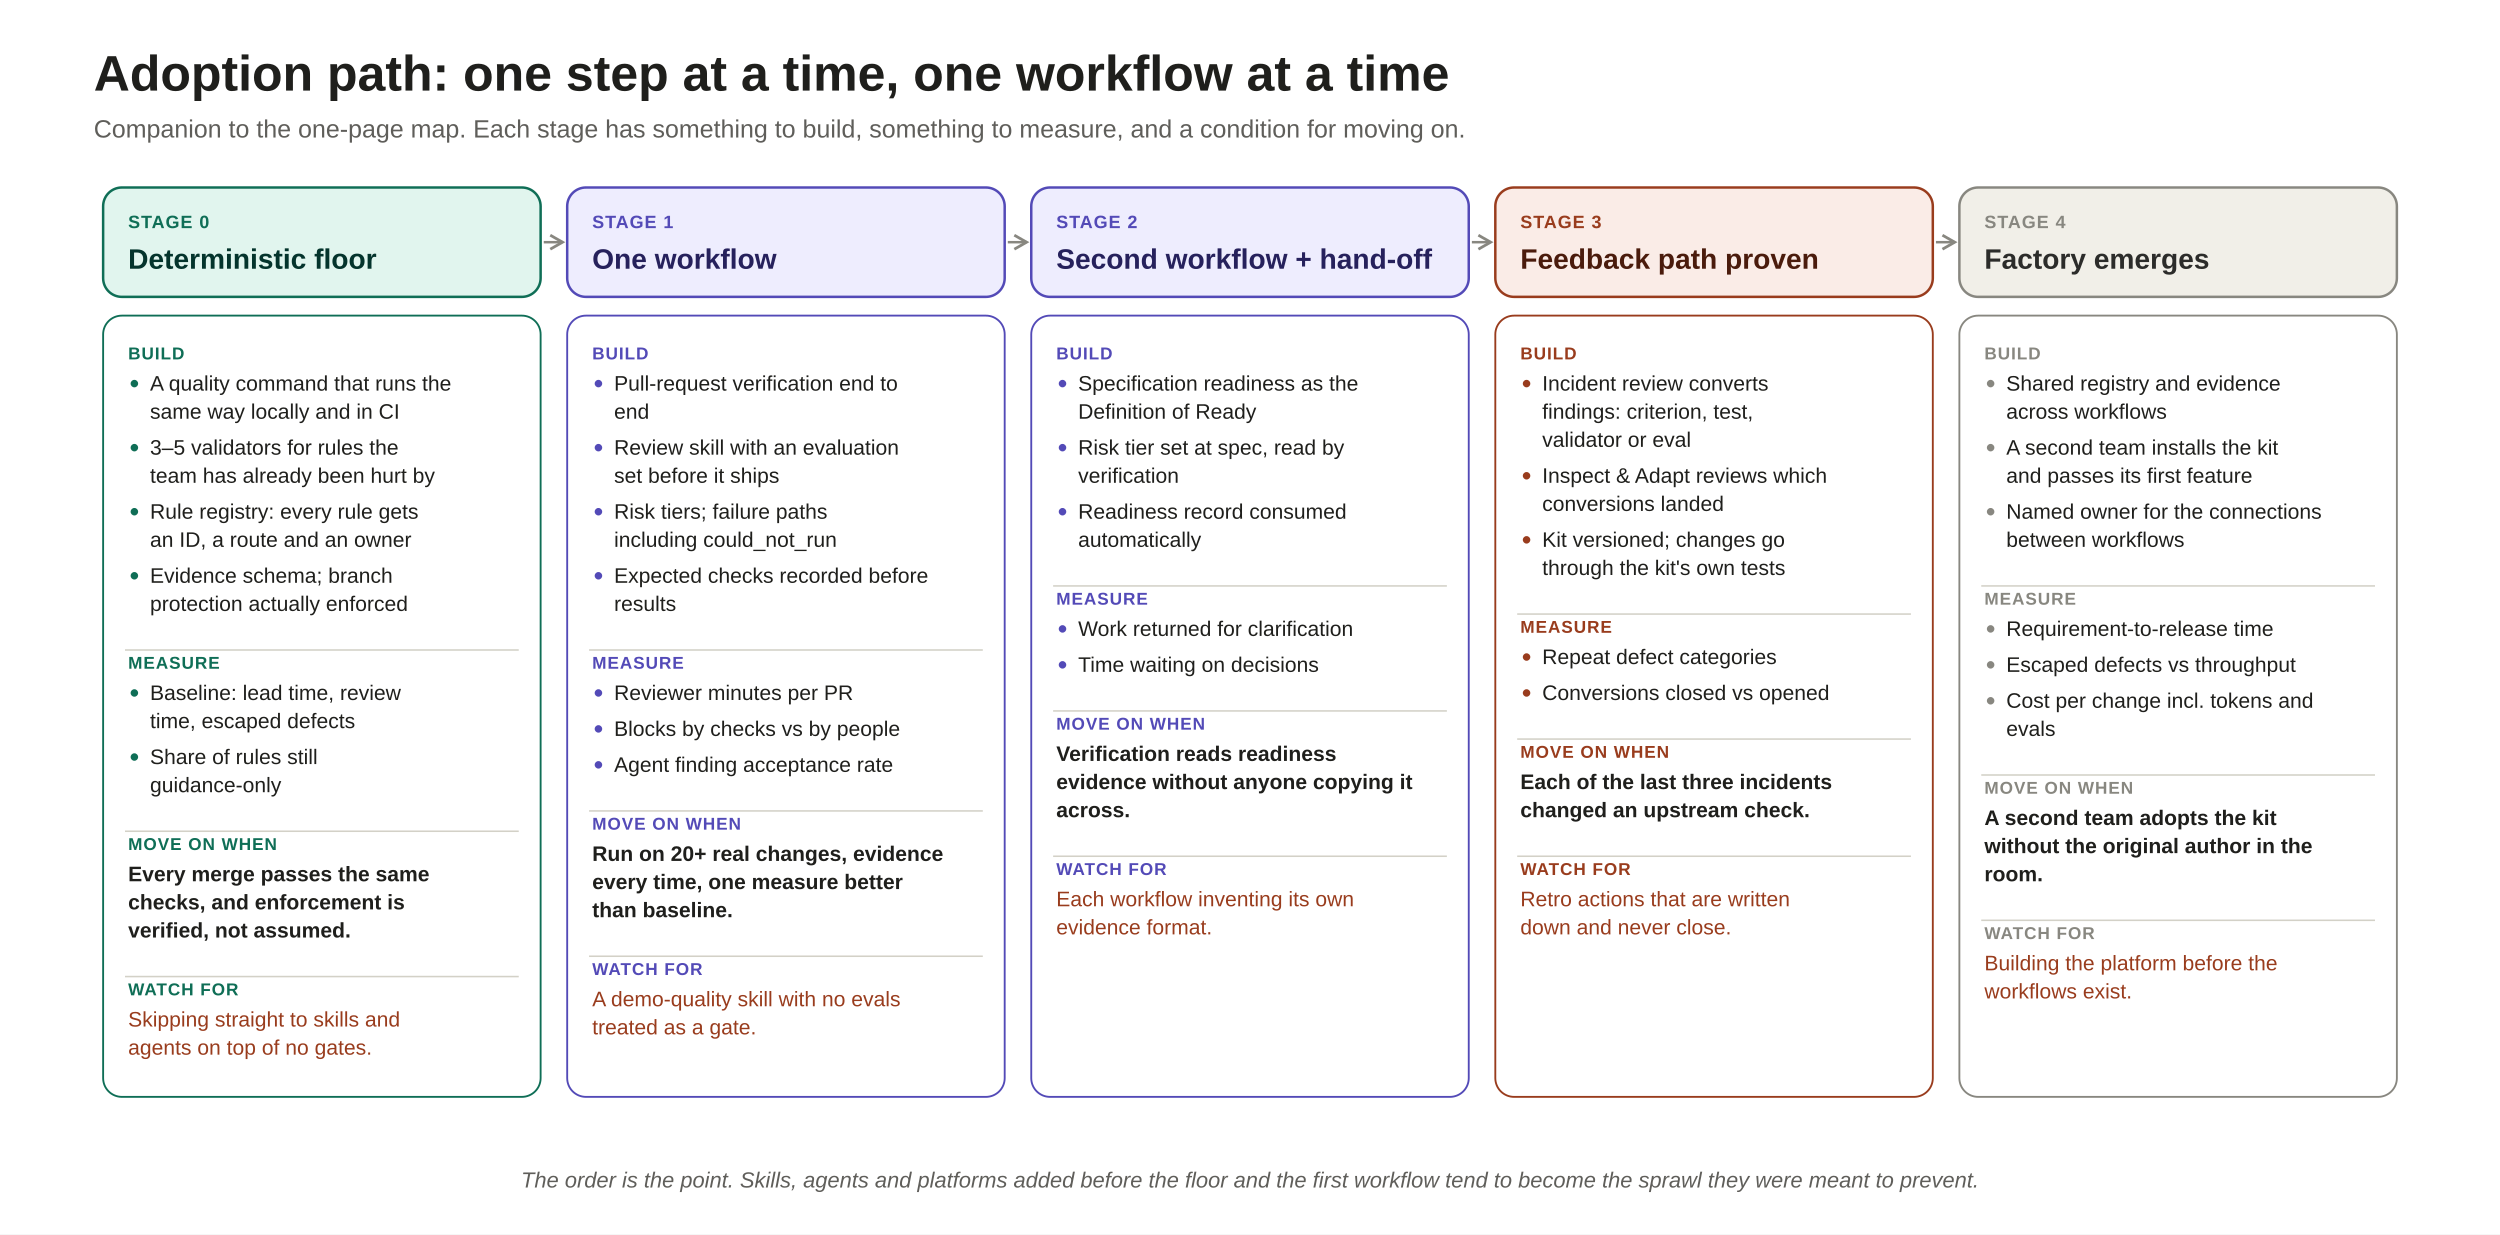
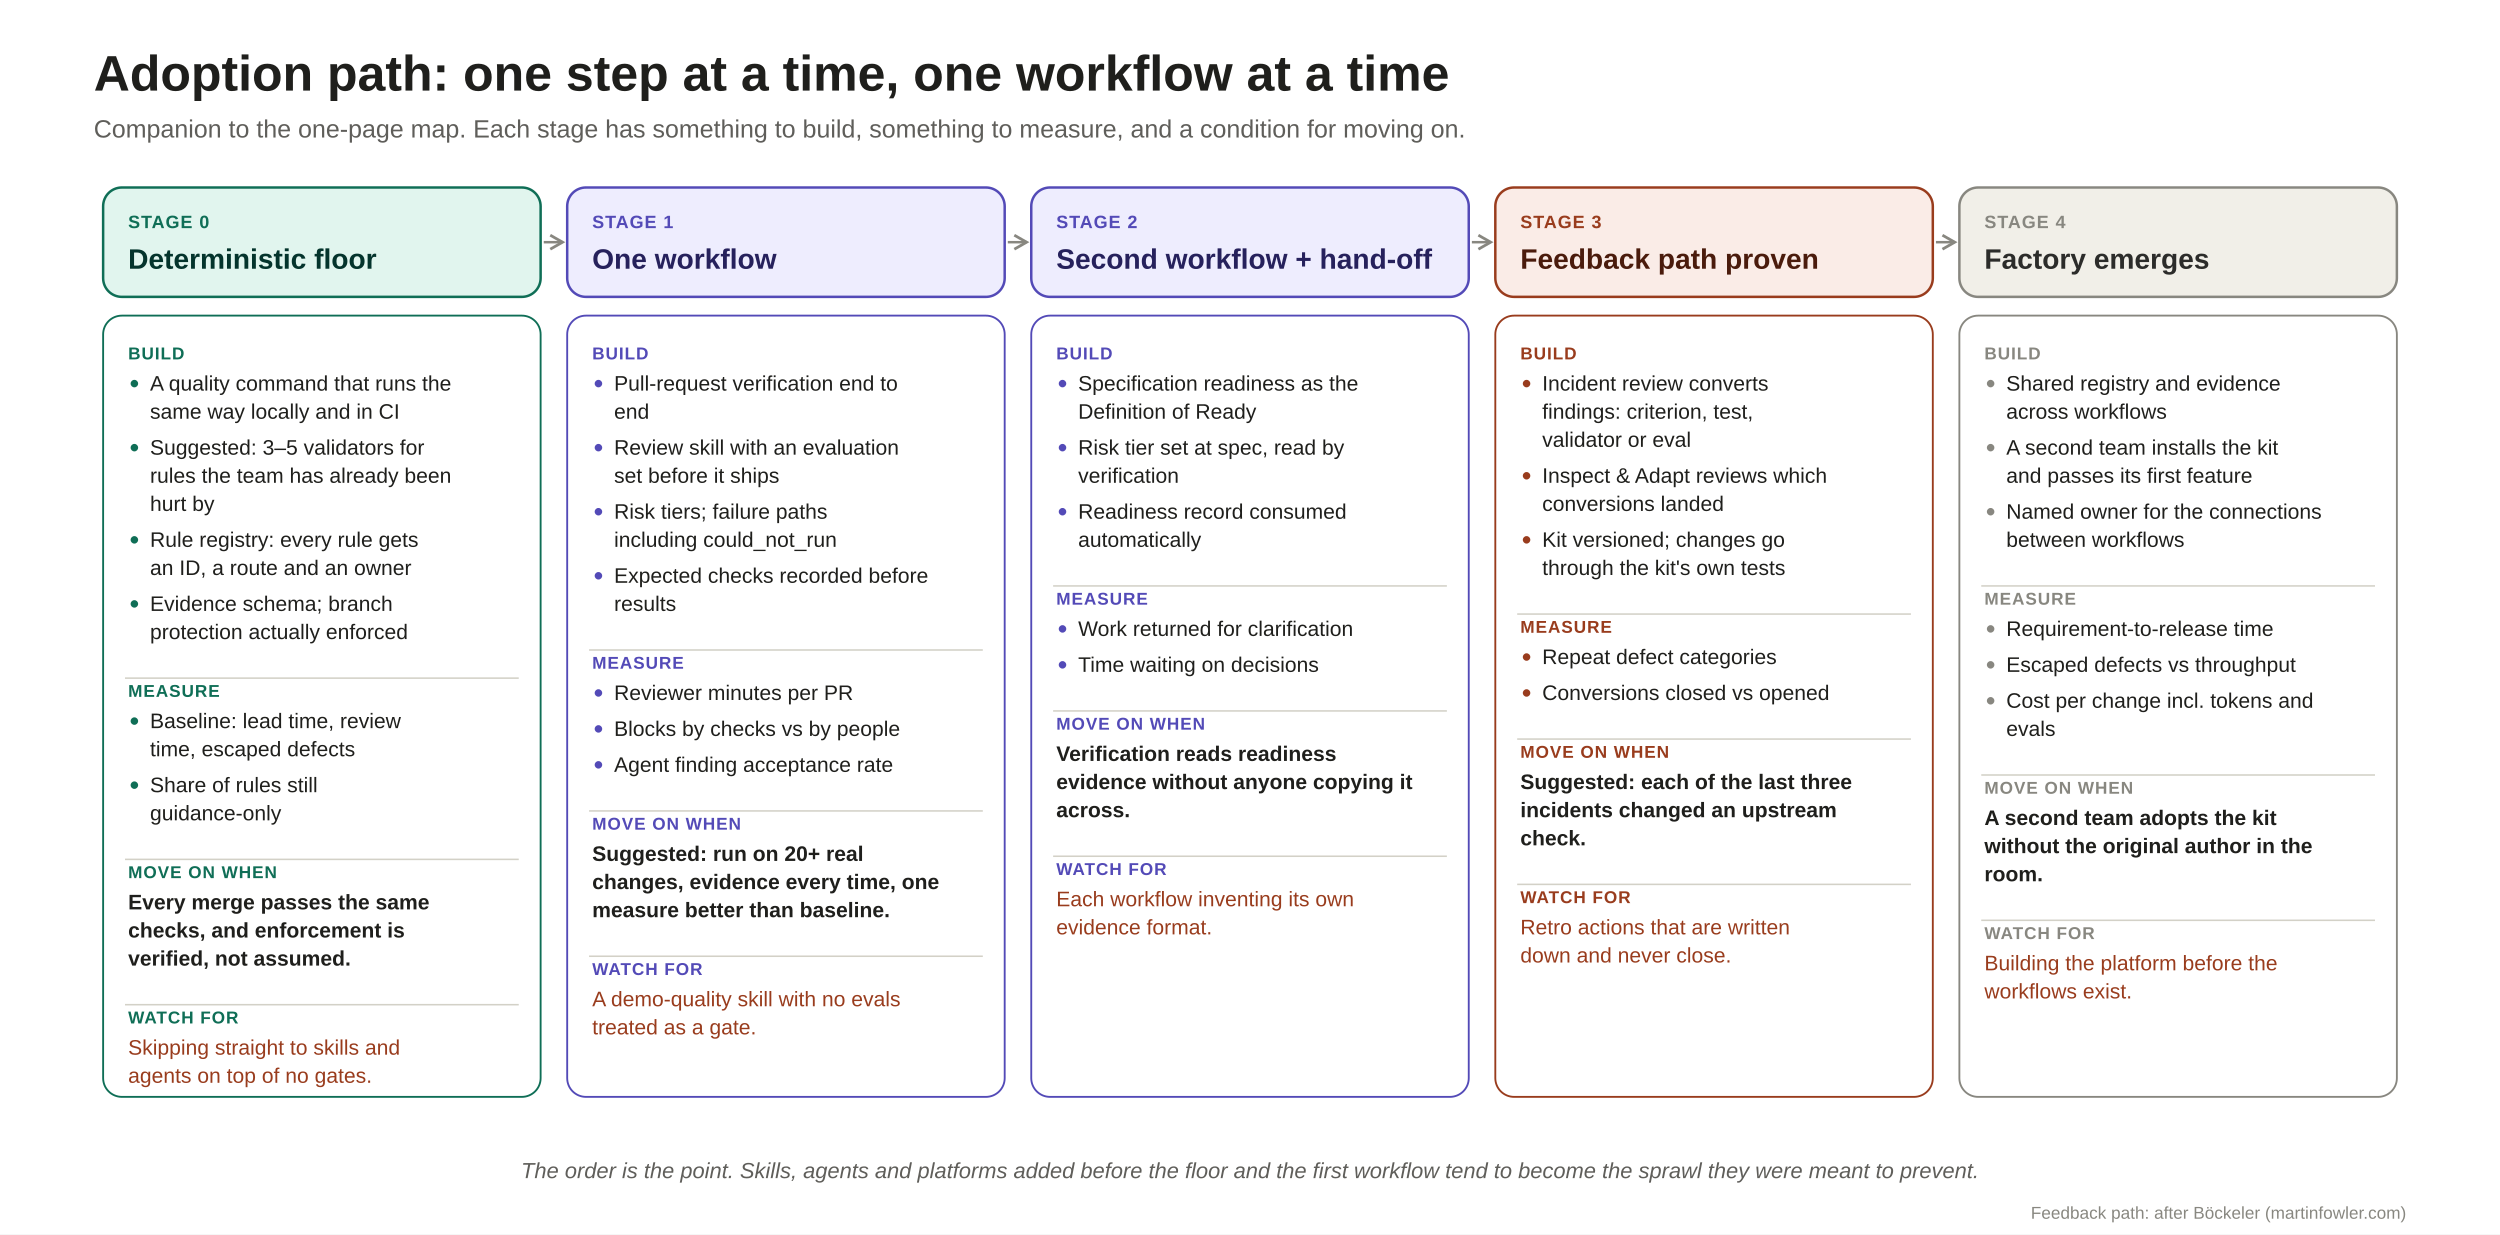
- <svg xmlns="http://www.w3.org/2000/svg" width="1600" height="790" viewBox="0 0 1600 790" font-family="&quot;Liberation Sans&quot;,&quot;DejaVu Sans&quot;,Arial,sans-serif">
+ <svg xmlns="http://www.w3.org/2000/svg" width="1600" height="790" viewBox="0 0 1600 790" role="img" font-family="&quot;Liberation Sans&quot;,&quot;DejaVu Sans&quot;,Arial,sans-serif" data-references="bockeler-harness">
  <defs>
    <marker id="a" viewBox="0 0 10 10" refX="8" refY="5" markerWidth="7" markerHeight="7" orient="auto">
      <path d="M1 1L8 5L1 9" fill="none" stroke="#888780" stroke-width="1.6" />
    </marker>
    <marker id="p" viewBox="0 0 10 10" refX="8" refY="5" markerWidth="7" markerHeight="7" orient="auto">
      <path d="M1 1L8 5L1 9" fill="none" stroke="#534AB7" stroke-width="1.6" />
    </marker>
    <marker id="r" viewBox="0 0 10 10" refX="8" refY="5" markerWidth="7" markerHeight="7" orient="auto">
      <path d="M1 1L8 5L1 9" fill="none" stroke="#993C1D" stroke-width="1.6" />
    </marker>
  </defs>
  <rect width="1600" height="790" fill="#fff" />
  <text x="60" y="58" font-size="32" fill="#1f1f1c" font-weight="700" text-anchor="start">Adoption path: one step at a time, one workflow at a time</text>
  <text x="60" y="88" font-size="16" fill="#5F5E5A" font-weight="400" text-anchor="start">Companion to the one-page map. Each stage has something to build, something to measure, and a condition for moving on.</text>
  <rect x="66" y="120" width="280" height="70" rx="12" fill="#E1F5EE" stroke="#0F6E56" stroke-width="1.6" />
  <text x="82" y="146" font-size="11.5" fill="#0F6E56" font-weight="700" text-anchor="start" letter-spacing="0.6">STAGE 0</text>
  <text x="82" y="172" font-size="18" fill="#04342C" font-weight="700" text-anchor="start">Deterministic floor</text>
  <line x1="348" y1="155" x2="360" y2="155" stroke="#888780" stroke-width="1.6" marker-end="url(#a)" />
  <rect x="66" y="202" width="280" height="500" rx="12" fill="#fff" stroke="#0F6E56" stroke-width="1.2" />
  <text x="82" y="230" font-size="11" fill="#0F6E56" font-weight="700" text-anchor="start" letter-spacing="0.6">BUILD</text>
  <circle cx="86" cy="245.5" r="2.4" fill="#0F6E56" />
  <text x="96" y="250" font-size="13.5" fill="#1f1f1c" font-weight="400" text-anchor="start">A quality command that runs the</text>
  <text x="96" y="268" font-size="13.5" fill="#1f1f1c" font-weight="400" text-anchor="start">same way locally and in CI</text>
  <circle cx="86" cy="286.5" r="2.4" fill="#0F6E56" />
-   <text x="96" y="291" font-size="13.5" fill="#1f1f1c" font-weight="400" text-anchor="start">3–5 validators for rules the</text>
-   <text x="96" y="309" font-size="13.5" fill="#1f1f1c" font-weight="400" text-anchor="start">team has already been hurt by</text>
-   <circle cx="86" cy="327.5" r="2.4" fill="#0F6E56" />
-   <text x="96" y="332" font-size="13.5" fill="#1f1f1c" font-weight="400" text-anchor="start">Rule registry: every rule gets</text>
-   <text x="96" y="350" font-size="13.5" fill="#1f1f1c" font-weight="400" text-anchor="start">an ID, a route and an owner</text>
-   <circle cx="86" cy="368.5" r="2.4" fill="#0F6E56" />
-   <text x="96" y="373" font-size="13.5" fill="#1f1f1c" font-weight="400" text-anchor="start">Evidence schema; branch</text>
-   <text x="96" y="391" font-size="13.5" fill="#1f1f1c" font-weight="400" text-anchor="start">protection actually enforced</text>
-   <line x1="80" y1="416" x2="332" y2="416" stroke="#d3d1c7" stroke-width="1" />
-   <text x="82" y="428" font-size="11" fill="#0F6E56" font-weight="700" text-anchor="start" letter-spacing="0.6">MEASURE</text>
-   <circle cx="86" cy="443.5" r="2.4" fill="#0F6E56" />
-   <text x="96" y="448" font-size="13.5" fill="#1f1f1c" font-weight="400" text-anchor="start">Baseline: lead time, review</text>
-   <text x="96" y="466" font-size="13.5" fill="#1f1f1c" font-weight="400" text-anchor="start">time, escaped defects</text>
-   <circle cx="86" cy="484.5" r="2.4" fill="#0F6E56" />
-   <text x="96" y="489" font-size="13.5" fill="#1f1f1c" font-weight="400" text-anchor="start">Share of rules still</text>
-   <text x="96" y="507" font-size="13.5" fill="#1f1f1c" font-weight="400" text-anchor="start">guidance-only</text>
-   <line x1="80" y1="532" x2="332" y2="532" stroke="#d3d1c7" stroke-width="1" />
-   <text x="82" y="544" font-size="11" fill="#0F6E56" font-weight="700" text-anchor="start" letter-spacing="0.6">MOVE ON WHEN</text>
-   <text x="82" y="564" font-size="13.5" fill="#1f1f1c" font-weight="600" text-anchor="start">Every merge passes the same</text>
-   <text x="82" y="582" font-size="13.5" fill="#1f1f1c" font-weight="600" text-anchor="start">checks, and enforcement is</text>
-   <text x="82" y="600" font-size="13.5" fill="#1f1f1c" font-weight="600" text-anchor="start">verified, not assumed.</text>
-   <line x1="80" y1="625" x2="332" y2="625" stroke="#d3d1c7" stroke-width="1" />
-   <text x="82" y="637" font-size="11" fill="#0F6E56" font-weight="700" text-anchor="start" letter-spacing="0.6">WATCH FOR</text>
-   <text x="82" y="657" font-size="13.5" fill="#993C1D" font-weight="400" text-anchor="start">Skipping straight to skills and</text>
-   <text x="82" y="675" font-size="13.5" fill="#993C1D" font-weight="400" text-anchor="start">agents on top of no gates.</text>
+   <text x="96" y="291" font-size="13.5" fill="#1f1f1c" font-weight="400" text-anchor="start">Suggested: 3–5 validators for</text>
+   <text x="96" y="309" font-size="13.5" fill="#1f1f1c" font-weight="400" text-anchor="start">rules the team has already been</text>
+   <text x="96" y="327" font-size="13.5" fill="#1f1f1c" font-weight="400" text-anchor="start">hurt by</text>
+   <circle cx="86" cy="345.5" r="2.4" fill="#0F6E56" />
+   <text x="96" y="350" font-size="13.5" fill="#1f1f1c" font-weight="400" text-anchor="start">Rule registry: every rule gets</text>
+   <text x="96" y="368" font-size="13.5" fill="#1f1f1c" font-weight="400" text-anchor="start">an ID, a route and an owner</text>
+   <circle cx="86" cy="386.5" r="2.4" fill="#0F6E56" />
+   <text x="96" y="391" font-size="13.5" fill="#1f1f1c" font-weight="400" text-anchor="start">Evidence schema; branch</text>
+   <text x="96" y="409" font-size="13.5" fill="#1f1f1c" font-weight="400" text-anchor="start">protection actually enforced</text>
+   <line x1="80" y1="434" x2="332" y2="434" stroke="#d3d1c7" stroke-width="1" />
+   <text x="82" y="446" font-size="11" fill="#0F6E56" font-weight="700" text-anchor="start" letter-spacing="0.6">MEASURE</text>
+   <circle cx="86" cy="461.5" r="2.4" fill="#0F6E56" />
+   <text x="96" y="466" font-size="13.5" fill="#1f1f1c" font-weight="400" text-anchor="start">Baseline: lead time, review</text>
+   <text x="96" y="484" font-size="13.5" fill="#1f1f1c" font-weight="400" text-anchor="start">time, escaped defects</text>
+   <circle cx="86" cy="502.5" r="2.4" fill="#0F6E56" />
+   <text x="96" y="507" font-size="13.5" fill="#1f1f1c" font-weight="400" text-anchor="start">Share of rules still</text>
+   <text x="96" y="525" font-size="13.5" fill="#1f1f1c" font-weight="400" text-anchor="start">guidance-only</text>
+   <line x1="80" y1="550" x2="332" y2="550" stroke="#d3d1c7" stroke-width="1" />
+   <text x="82" y="562" font-size="11" fill="#0F6E56" font-weight="700" text-anchor="start" letter-spacing="0.6">MOVE ON WHEN</text>
+   <text x="82" y="582" font-size="13.5" fill="#1f1f1c" font-weight="600" text-anchor="start">Every merge passes the same</text>
+   <text x="82" y="600" font-size="13.5" fill="#1f1f1c" font-weight="600" text-anchor="start">checks, and enforcement is</text>
+   <text x="82" y="618" font-size="13.5" fill="#1f1f1c" font-weight="600" text-anchor="start">verified, not assumed.</text>
+   <line x1="80" y1="643" x2="332" y2="643" stroke="#d3d1c7" stroke-width="1" />
+   <text x="82" y="655" font-size="11" fill="#0F6E56" font-weight="700" text-anchor="start" letter-spacing="0.6">WATCH FOR</text>
+   <text x="82" y="675" font-size="13.5" fill="#993C1D" font-weight="400" text-anchor="start">Skipping straight to skills and</text>
+   <text x="82" y="693" font-size="13.5" fill="#993C1D" font-weight="400" text-anchor="start">agents on top of no gates.</text>
  <rect x="363" y="120" width="280" height="70" rx="12" fill="#EEEDFE" stroke="#534AB7" stroke-width="1.6" />
  <text x="379" y="146" font-size="11.5" fill="#534AB7" font-weight="700" text-anchor="start" letter-spacing="0.6">STAGE 1</text>
  <text x="379" y="172" font-size="18" fill="#26215C" font-weight="700" text-anchor="start">One workflow</text>
  <line x1="645" y1="155" x2="657" y2="155" stroke="#888780" stroke-width="1.6" marker-end="url(#a)" />
  <rect x="363" y="202" width="280" height="500" rx="12" fill="#fff" stroke="#534AB7" stroke-width="1.2" />
  <text x="379" y="230" font-size="11" fill="#534AB7" font-weight="700" text-anchor="start" letter-spacing="0.6">BUILD</text>
  <circle cx="383" cy="245.5" r="2.4" fill="#534AB7" />
  <text x="393" y="250" font-size="13.5" fill="#1f1f1c" font-weight="400" text-anchor="start">Pull-request verification end to</text>
  <text x="393" y="268" font-size="13.5" fill="#1f1f1c" font-weight="400" text-anchor="start">end</text>
  <circle cx="383" cy="286.5" r="2.4" fill="#534AB7" />
  <text x="393" y="291" font-size="13.5" fill="#1f1f1c" font-weight="400" text-anchor="start">Review skill with an evaluation</text>
  <text x="393" y="309" font-size="13.5" fill="#1f1f1c" font-weight="400" text-anchor="start">set before it ships</text>
  <circle cx="383" cy="327.5" r="2.4" fill="#534AB7" />
  <text x="393" y="332" font-size="13.5" fill="#1f1f1c" font-weight="400" text-anchor="start">Risk tiers; failure paths</text>
  <text x="393" y="350" font-size="13.5" fill="#1f1f1c" font-weight="400" text-anchor="start">including could_not_run</text>
  <circle cx="383" cy="368.5" r="2.4" fill="#534AB7" />
  <text x="393" y="373" font-size="13.5" fill="#1f1f1c" font-weight="400" text-anchor="start">Expected checks recorded before</text>
  <text x="393" y="391" font-size="13.5" fill="#1f1f1c" font-weight="400" text-anchor="start">results</text>
  <line x1="377" y1="416" x2="629" y2="416" stroke="#d3d1c7" stroke-width="1" />
  <text x="379" y="428" font-size="11" fill="#534AB7" font-weight="700" text-anchor="start" letter-spacing="0.6">MEASURE</text>
  <circle cx="383" cy="443.5" r="2.4" fill="#534AB7" />
  <text x="393" y="448" font-size="13.5" fill="#1f1f1c" font-weight="400" text-anchor="start">Reviewer minutes per PR</text>
  <circle cx="383" cy="466.5" r="2.4" fill="#534AB7" />
  <text x="393" y="471" font-size="13.5" fill="#1f1f1c" font-weight="400" text-anchor="start">Blocks by checks vs by people</text>
  <circle cx="383" cy="489.5" r="2.4" fill="#534AB7" />
  <text x="393" y="494" font-size="13.5" fill="#1f1f1c" font-weight="400" text-anchor="start">Agent finding acceptance rate</text>
  <line x1="377" y1="519" x2="629" y2="519" stroke="#d3d1c7" stroke-width="1" />
  <text x="379" y="531" font-size="11" fill="#534AB7" font-weight="700" text-anchor="start" letter-spacing="0.6">MOVE ON WHEN</text>
-   <text x="379" y="551" font-size="13.5" fill="#1f1f1c" font-weight="600" text-anchor="start">Run on 20+ real changes, evidence</text>
-   <text x="379" y="569" font-size="13.5" fill="#1f1f1c" font-weight="600" text-anchor="start">every time, one measure better</text>
-   <text x="379" y="587" font-size="13.5" fill="#1f1f1c" font-weight="600" text-anchor="start">than baseline.</text>
+   <text x="379" y="551" font-size="13.5" fill="#1f1f1c" font-weight="600" text-anchor="start">Suggested: run on 20+ real</text>
+   <text x="379" y="569" font-size="13.5" fill="#1f1f1c" font-weight="600" text-anchor="start">changes, evidence every time, one</text>
+   <text x="379" y="587" font-size="13.5" fill="#1f1f1c" font-weight="600" text-anchor="start">measure better than baseline.</text>
  <line x1="377" y1="612" x2="629" y2="612" stroke="#d3d1c7" stroke-width="1" />
  <text x="379" y="624" font-size="11" fill="#534AB7" font-weight="700" text-anchor="start" letter-spacing="0.6">WATCH FOR</text>
  <text x="379" y="644" font-size="13.5" fill="#993C1D" font-weight="400" text-anchor="start">A demo-quality skill with no evals</text>
  <text x="379" y="662" font-size="13.5" fill="#993C1D" font-weight="400" text-anchor="start">treated as a gate.</text>
  <rect x="660" y="120" width="280" height="70" rx="12" fill="#EEEDFE" stroke="#534AB7" stroke-width="1.6" />
  <text x="676" y="146" font-size="11.5" fill="#534AB7" font-weight="700" text-anchor="start" letter-spacing="0.6">STAGE 2</text>
  <text x="676" y="172" font-size="18" fill="#26215C" font-weight="700" text-anchor="start">Second workflow + hand-off</text>
  <line x1="942" y1="155" x2="954" y2="155" stroke="#888780" stroke-width="1.6" marker-end="url(#a)" />
  <rect x="660" y="202" width="280" height="500" rx="12" fill="#fff" stroke="#534AB7" stroke-width="1.2" />
  <text x="676" y="230" font-size="11" fill="#534AB7" font-weight="700" text-anchor="start" letter-spacing="0.6">BUILD</text>
  <circle cx="680" cy="245.5" r="2.4" fill="#534AB7" />
  <text x="690" y="250" font-size="13.5" fill="#1f1f1c" font-weight="400" text-anchor="start">Specification readiness as the</text>
  <text x="690" y="268" font-size="13.5" fill="#1f1f1c" font-weight="400" text-anchor="start">Definition of Ready</text>
  <circle cx="680" cy="286.5" r="2.4" fill="#534AB7" />
  <text x="690" y="291" font-size="13.5" fill="#1f1f1c" font-weight="400" text-anchor="start">Risk tier set at spec, read by</text>
  <text x="690" y="309" font-size="13.5" fill="#1f1f1c" font-weight="400" text-anchor="start">verification</text>
  <circle cx="680" cy="327.5" r="2.4" fill="#534AB7" />
  <text x="690" y="332" font-size="13.5" fill="#1f1f1c" font-weight="400" text-anchor="start">Readiness record consumed</text>
  <text x="690" y="350" font-size="13.5" fill="#1f1f1c" font-weight="400" text-anchor="start">automatically</text>
  <line x1="674" y1="375" x2="926" y2="375" stroke="#d3d1c7" stroke-width="1" />
  <text x="676" y="387" font-size="11" fill="#534AB7" font-weight="700" text-anchor="start" letter-spacing="0.6">MEASURE</text>
  <circle cx="680" cy="402.5" r="2.4" fill="#534AB7" />
  <text x="690" y="407" font-size="13.5" fill="#1f1f1c" font-weight="400" text-anchor="start">Work returned for clarification</text>
  <circle cx="680" cy="425.5" r="2.4" fill="#534AB7" />
  <text x="690" y="430" font-size="13.5" fill="#1f1f1c" font-weight="400" text-anchor="start">Time waiting on decisions</text>
  <line x1="674" y1="455" x2="926" y2="455" stroke="#d3d1c7" stroke-width="1" />
  <text x="676" y="467" font-size="11" fill="#534AB7" font-weight="700" text-anchor="start" letter-spacing="0.6">MOVE ON WHEN</text>
  <text x="676" y="487" font-size="13.5" fill="#1f1f1c" font-weight="600" text-anchor="start">Verification reads readiness</text>
  <text x="676" y="505" font-size="13.5" fill="#1f1f1c" font-weight="600" text-anchor="start">evidence without anyone copying it</text>
  <text x="676" y="523" font-size="13.5" fill="#1f1f1c" font-weight="600" text-anchor="start">across.</text>
  <line x1="674" y1="548" x2="926" y2="548" stroke="#d3d1c7" stroke-width="1" />
  <text x="676" y="560" font-size="11" fill="#534AB7" font-weight="700" text-anchor="start" letter-spacing="0.6">WATCH FOR</text>
  <text x="676" y="580" font-size="13.5" fill="#993C1D" font-weight="400" text-anchor="start">Each workflow inventing its own</text>
  <text x="676" y="598" font-size="13.5" fill="#993C1D" font-weight="400" text-anchor="start">evidence format.</text>
  <rect x="957" y="120" width="280" height="70" rx="12" fill="#FAECE7" stroke="#993C1D" stroke-width="1.6" />
  <text x="973" y="146" font-size="11.5" fill="#993C1D" font-weight="700" text-anchor="start" letter-spacing="0.6">STAGE 3</text>
  <text x="973" y="172" font-size="18" fill="#4A1B0C" font-weight="700" text-anchor="start">Feedback path proven</text>
  <line x1="1239" y1="155" x2="1251" y2="155" stroke="#888780" stroke-width="1.6" marker-end="url(#a)" />
  <rect x="957" y="202" width="280" height="500" rx="12" fill="#fff" stroke="#993C1D" stroke-width="1.2" />
  <text x="973" y="230" font-size="11" fill="#993C1D" font-weight="700" text-anchor="start" letter-spacing="0.6">BUILD</text>
  <circle cx="977" cy="245.5" r="2.4" fill="#993C1D" />
  <text x="987" y="250" font-size="13.5" fill="#1f1f1c" font-weight="400" text-anchor="start">Incident review converts</text>
  <text x="987" y="268" font-size="13.5" fill="#1f1f1c" font-weight="400" text-anchor="start">findings: criterion, test,</text>
  <text x="987" y="286" font-size="13.5" fill="#1f1f1c" font-weight="400" text-anchor="start">validator or eval</text>
  <circle cx="977" cy="304.5" r="2.4" fill="#993C1D" />
  <text x="987" y="309" font-size="13.5" fill="#1f1f1c" font-weight="400" text-anchor="start">Inspect &amp; Adapt reviews which</text>
  <text x="987" y="327" font-size="13.5" fill="#1f1f1c" font-weight="400" text-anchor="start">conversions landed</text>
  <circle cx="977" cy="345.5" r="2.4" fill="#993C1D" />
  <text x="987" y="350" font-size="13.5" fill="#1f1f1c" font-weight="400" text-anchor="start">Kit versioned; changes go</text>
  <text x="987" y="368" font-size="13.5" fill="#1f1f1c" font-weight="400" text-anchor="start">through the kit's own tests</text>
  <line x1="971" y1="393" x2="1223" y2="393" stroke="#d3d1c7" stroke-width="1" />
  <text x="973" y="405" font-size="11" fill="#993C1D" font-weight="700" text-anchor="start" letter-spacing="0.6">MEASURE</text>
  <circle cx="977" cy="420.5" r="2.4" fill="#993C1D" />
  <text x="987" y="425" font-size="13.5" fill="#1f1f1c" font-weight="400" text-anchor="start">Repeat defect categories</text>
  <circle cx="977" cy="443.5" r="2.4" fill="#993C1D" />
  <text x="987" y="448" font-size="13.5" fill="#1f1f1c" font-weight="400" text-anchor="start">Conversions closed vs opened</text>
  <line x1="971" y1="473" x2="1223" y2="473" stroke="#d3d1c7" stroke-width="1" />
  <text x="973" y="485" font-size="11" fill="#993C1D" font-weight="700" text-anchor="start" letter-spacing="0.6">MOVE ON WHEN</text>
-   <text x="973" y="505" font-size="13.5" fill="#1f1f1c" font-weight="600" text-anchor="start">Each of the last three incidents</text>
-   <text x="973" y="523" font-size="13.5" fill="#1f1f1c" font-weight="600" text-anchor="start">changed an upstream check.</text>
-   <line x1="971" y1="548" x2="1223" y2="548" stroke="#d3d1c7" stroke-width="1" />
-   <text x="973" y="560" font-size="11" fill="#993C1D" font-weight="700" text-anchor="start" letter-spacing="0.6">WATCH FOR</text>
-   <text x="973" y="580" font-size="13.5" fill="#993C1D" font-weight="400" text-anchor="start">Retro actions that are written</text>
-   <text x="973" y="598" font-size="13.5" fill="#993C1D" font-weight="400" text-anchor="start">down and never close.</text>
+   <text x="973" y="505" font-size="13.5" fill="#1f1f1c" font-weight="600" text-anchor="start">Suggested: each of the last three</text>
+   <text x="973" y="523" font-size="13.5" fill="#1f1f1c" font-weight="600" text-anchor="start">incidents changed an upstream</text>
+   <text x="973" y="541" font-size="13.5" fill="#1f1f1c" font-weight="600" text-anchor="start">check.</text>
+   <line x1="971" y1="566" x2="1223" y2="566" stroke="#d3d1c7" stroke-width="1" />
+   <text x="973" y="578" font-size="11" fill="#993C1D" font-weight="700" text-anchor="start" letter-spacing="0.6">WATCH FOR</text>
+   <text x="973" y="598" font-size="13.5" fill="#993C1D" font-weight="400" text-anchor="start">Retro actions that are written</text>
+   <text x="973" y="616" font-size="13.5" fill="#993C1D" font-weight="400" text-anchor="start">down and never close.</text>
  <rect x="1254" y="120" width="280" height="70" rx="12" fill="#F1EFE8" stroke="#888780" stroke-width="1.6" />
  <text x="1270" y="146" font-size="11.5" fill="#888780" font-weight="700" text-anchor="start" letter-spacing="0.6">STAGE 4</text>
  <text x="1270" y="172" font-size="18" fill="#2C2C2A" font-weight="700" text-anchor="start">Factory emerges</text>
  <rect x="1254" y="202" width="280" height="500" rx="12" fill="#fff" stroke="#888780" stroke-width="1.2" />
  <text x="1270" y="230" font-size="11" fill="#888780" font-weight="700" text-anchor="start" letter-spacing="0.6">BUILD</text>
  <circle cx="1274" cy="245.5" r="2.4" fill="#888780" />
  <text x="1284" y="250" font-size="13.5" fill="#1f1f1c" font-weight="400" text-anchor="start">Shared registry and evidence</text>
  <text x="1284" y="268" font-size="13.5" fill="#1f1f1c" font-weight="400" text-anchor="start">across workflows</text>
  <circle cx="1274" cy="286.5" r="2.4" fill="#888780" />
  <text x="1284" y="291" font-size="13.5" fill="#1f1f1c" font-weight="400" text-anchor="start">A second team installs the kit</text>
  <text x="1284" y="309" font-size="13.5" fill="#1f1f1c" font-weight="400" text-anchor="start">and passes its first feature</text>
  <circle cx="1274" cy="327.5" r="2.4" fill="#888780" />
  <text x="1284" y="332" font-size="13.5" fill="#1f1f1c" font-weight="400" text-anchor="start">Named owner for the connections</text>
  <text x="1284" y="350" font-size="13.5" fill="#1f1f1c" font-weight="400" text-anchor="start">between workflows</text>
  <line x1="1268" y1="375" x2="1520" y2="375" stroke="#d3d1c7" stroke-width="1" />
  <text x="1270" y="387" font-size="11" fill="#888780" font-weight="700" text-anchor="start" letter-spacing="0.6">MEASURE</text>
  <circle cx="1274" cy="402.5" r="2.4" fill="#888780" />
  <text x="1284" y="407" font-size="13.5" fill="#1f1f1c" font-weight="400" text-anchor="start">Requirement-to-release time</text>
  <circle cx="1274" cy="425.5" r="2.4" fill="#888780" />
  <text x="1284" y="430" font-size="13.5" fill="#1f1f1c" font-weight="400" text-anchor="start">Escaped defects vs throughput</text>
  <circle cx="1274" cy="448.5" r="2.4" fill="#888780" />
  <text x="1284" y="453" font-size="13.5" fill="#1f1f1c" font-weight="400" text-anchor="start">Cost per change incl. tokens and</text>
  <text x="1284" y="471" font-size="13.5" fill="#1f1f1c" font-weight="400" text-anchor="start">evals</text>
  <line x1="1268" y1="496" x2="1520" y2="496" stroke="#d3d1c7" stroke-width="1" />
  <text x="1270" y="508" font-size="11" fill="#888780" font-weight="700" text-anchor="start" letter-spacing="0.6">MOVE ON WHEN</text>
  <text x="1270" y="528" font-size="13.5" fill="#1f1f1c" font-weight="600" text-anchor="start">A second team adopts the kit</text>
  <text x="1270" y="546" font-size="13.5" fill="#1f1f1c" font-weight="600" text-anchor="start">without the original author in the</text>
  <text x="1270" y="564" font-size="13.5" fill="#1f1f1c" font-weight="600" text-anchor="start">room.</text>
  <line x1="1268" y1="589" x2="1520" y2="589" stroke="#d3d1c7" stroke-width="1" />
  <text x="1270" y="601" font-size="11" fill="#888780" font-weight="700" text-anchor="start" letter-spacing="0.6">WATCH FOR</text>
  <text x="1270" y="621" font-size="13.5" fill="#993C1D" font-weight="400" text-anchor="start">Building the platform before the</text>
  <text x="1270" y="639" font-size="13.5" fill="#993C1D" font-weight="400" text-anchor="start">workflows exist.</text>
-   <text x="800" y="760" font-size="14" fill="#5F5E5A" font-weight="400" text-anchor="middle" font-style="italic">The order is the point. Skills, agents and platforms added before the floor and the first workflow tend to become the sprawl they were meant to prevent.</text>
+   <text x="1540" y="780" font-size="11" fill="#888780" font-weight="400" text-anchor="end">Feedback path: after Böckeler (martinfowler.com)</text>
+   <text x="800" y="754" font-size="14" fill="#5F5E5A" font-weight="400" text-anchor="middle" font-style="italic">The order is the point. Skills, agents and platforms added before the floor and the first workflow tend to become the sprawl they were meant to prevent.</text>
</svg>
